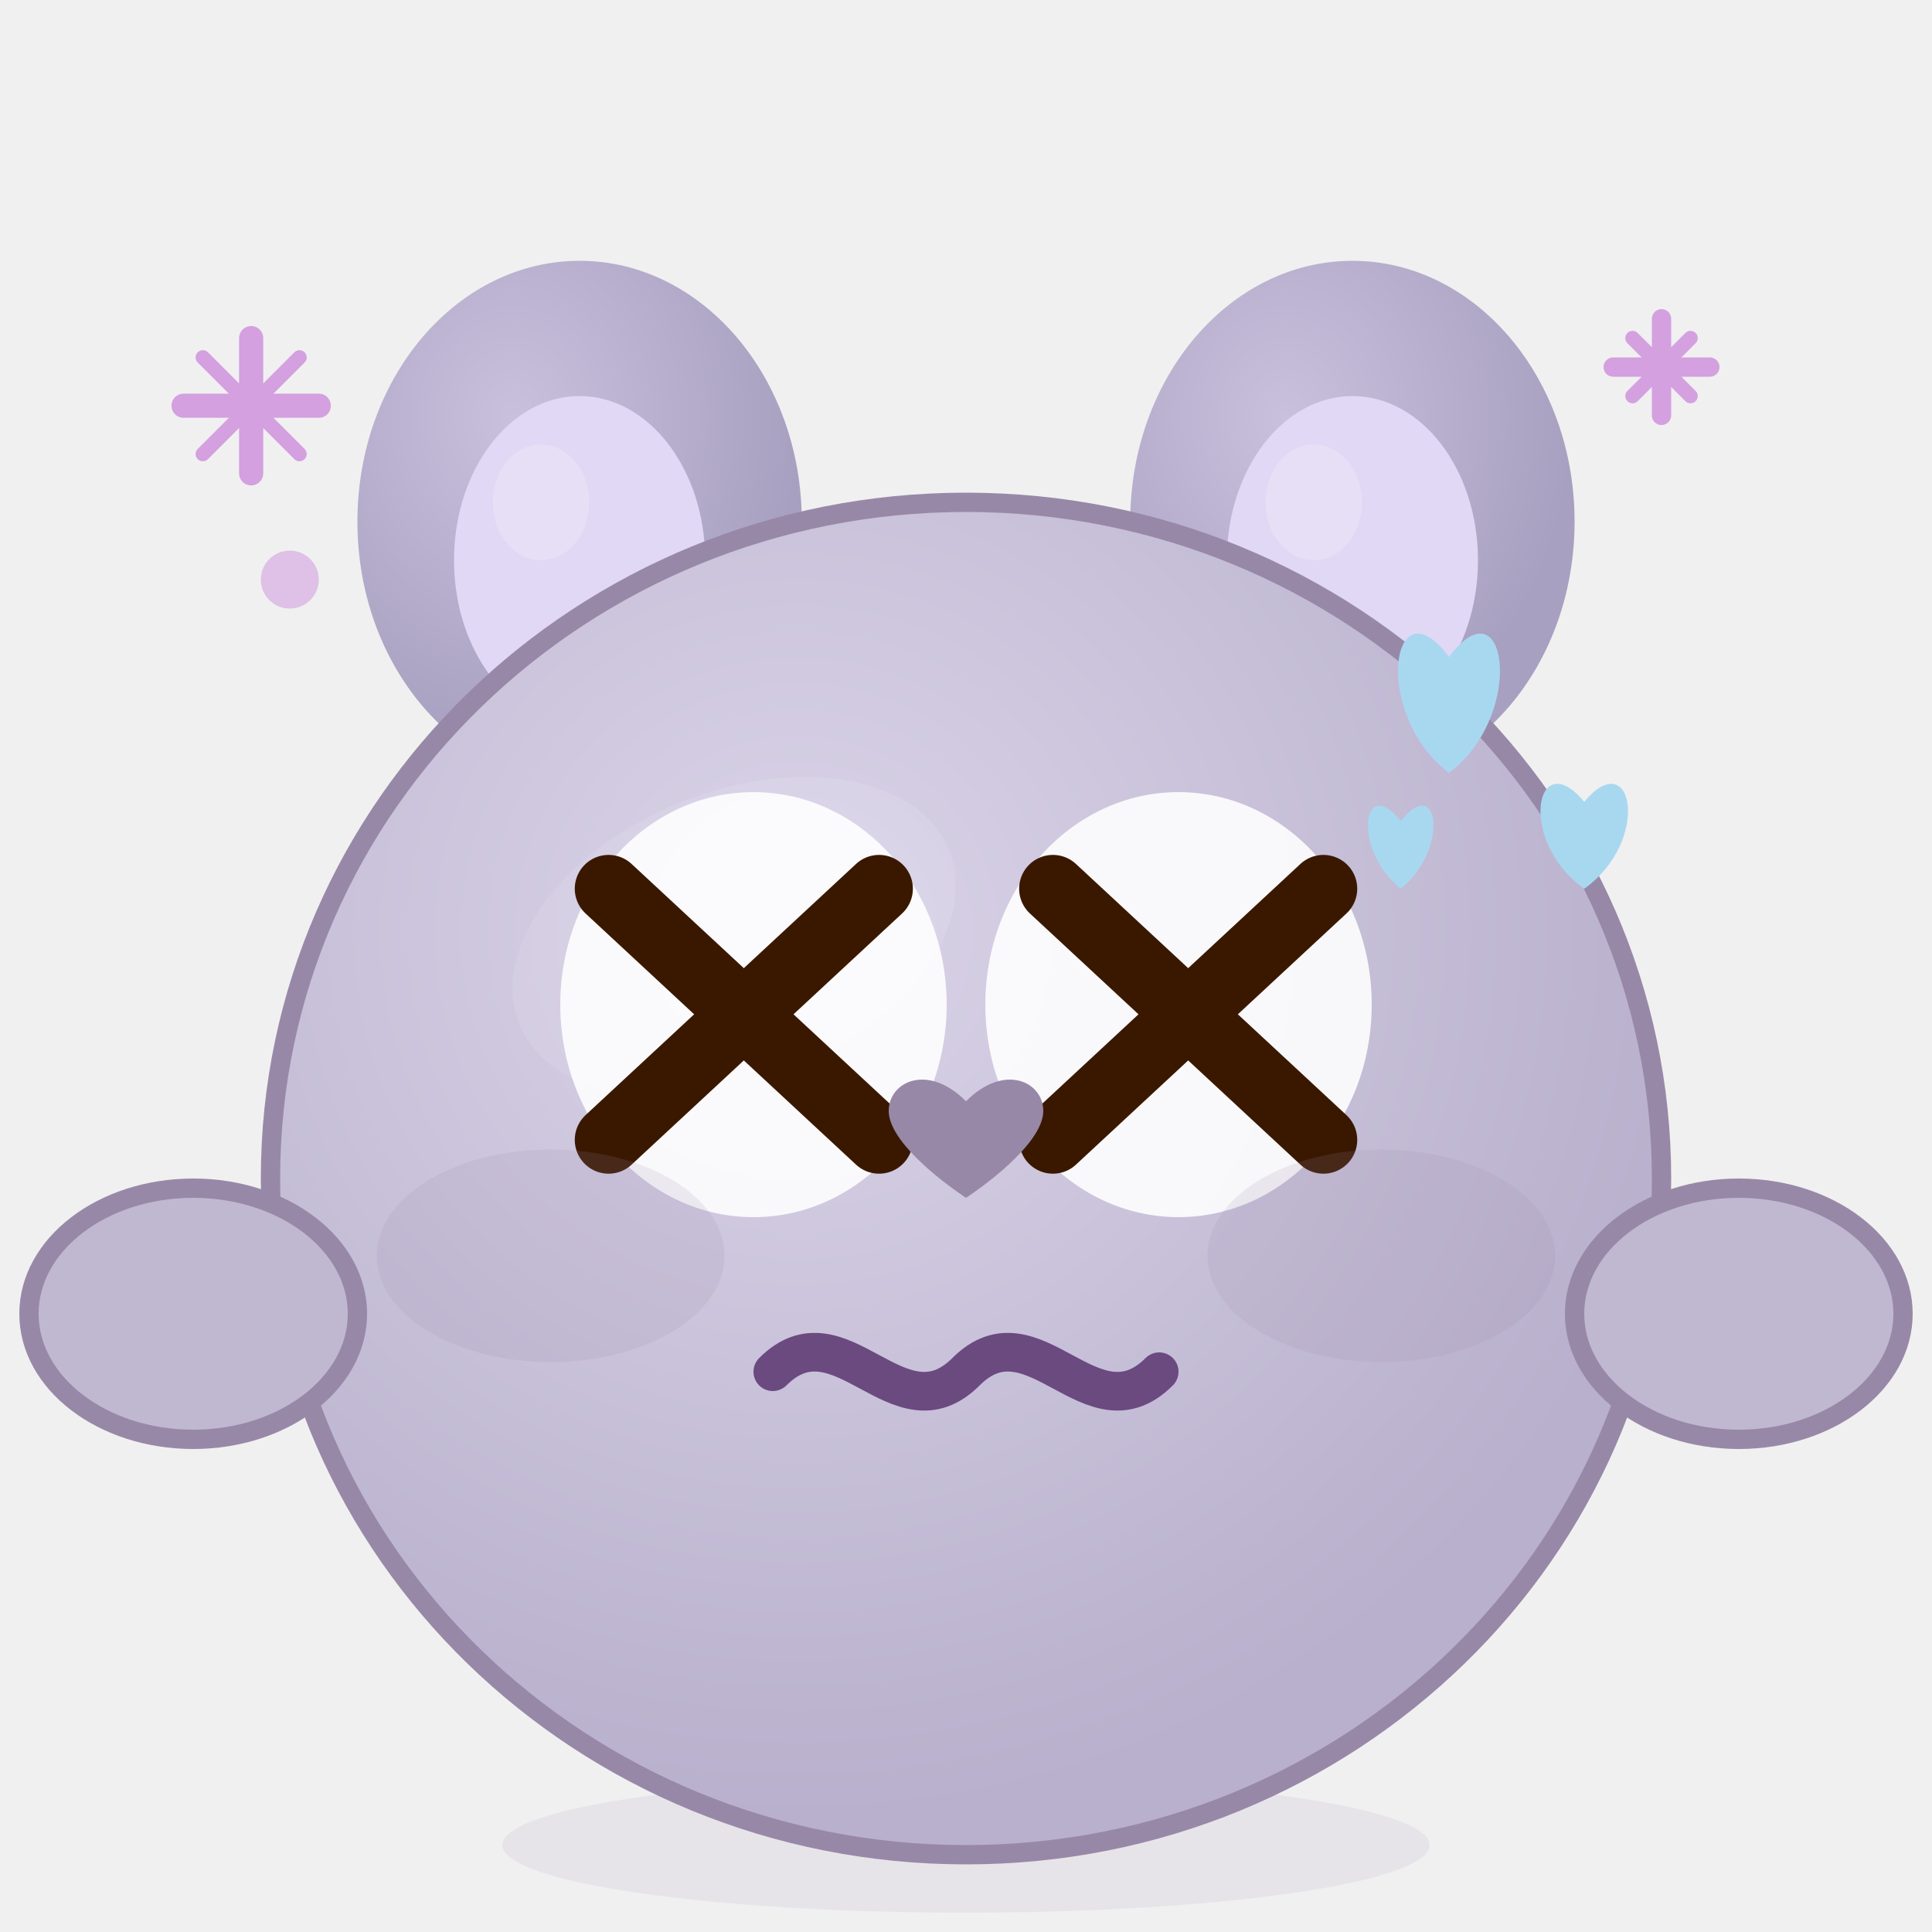
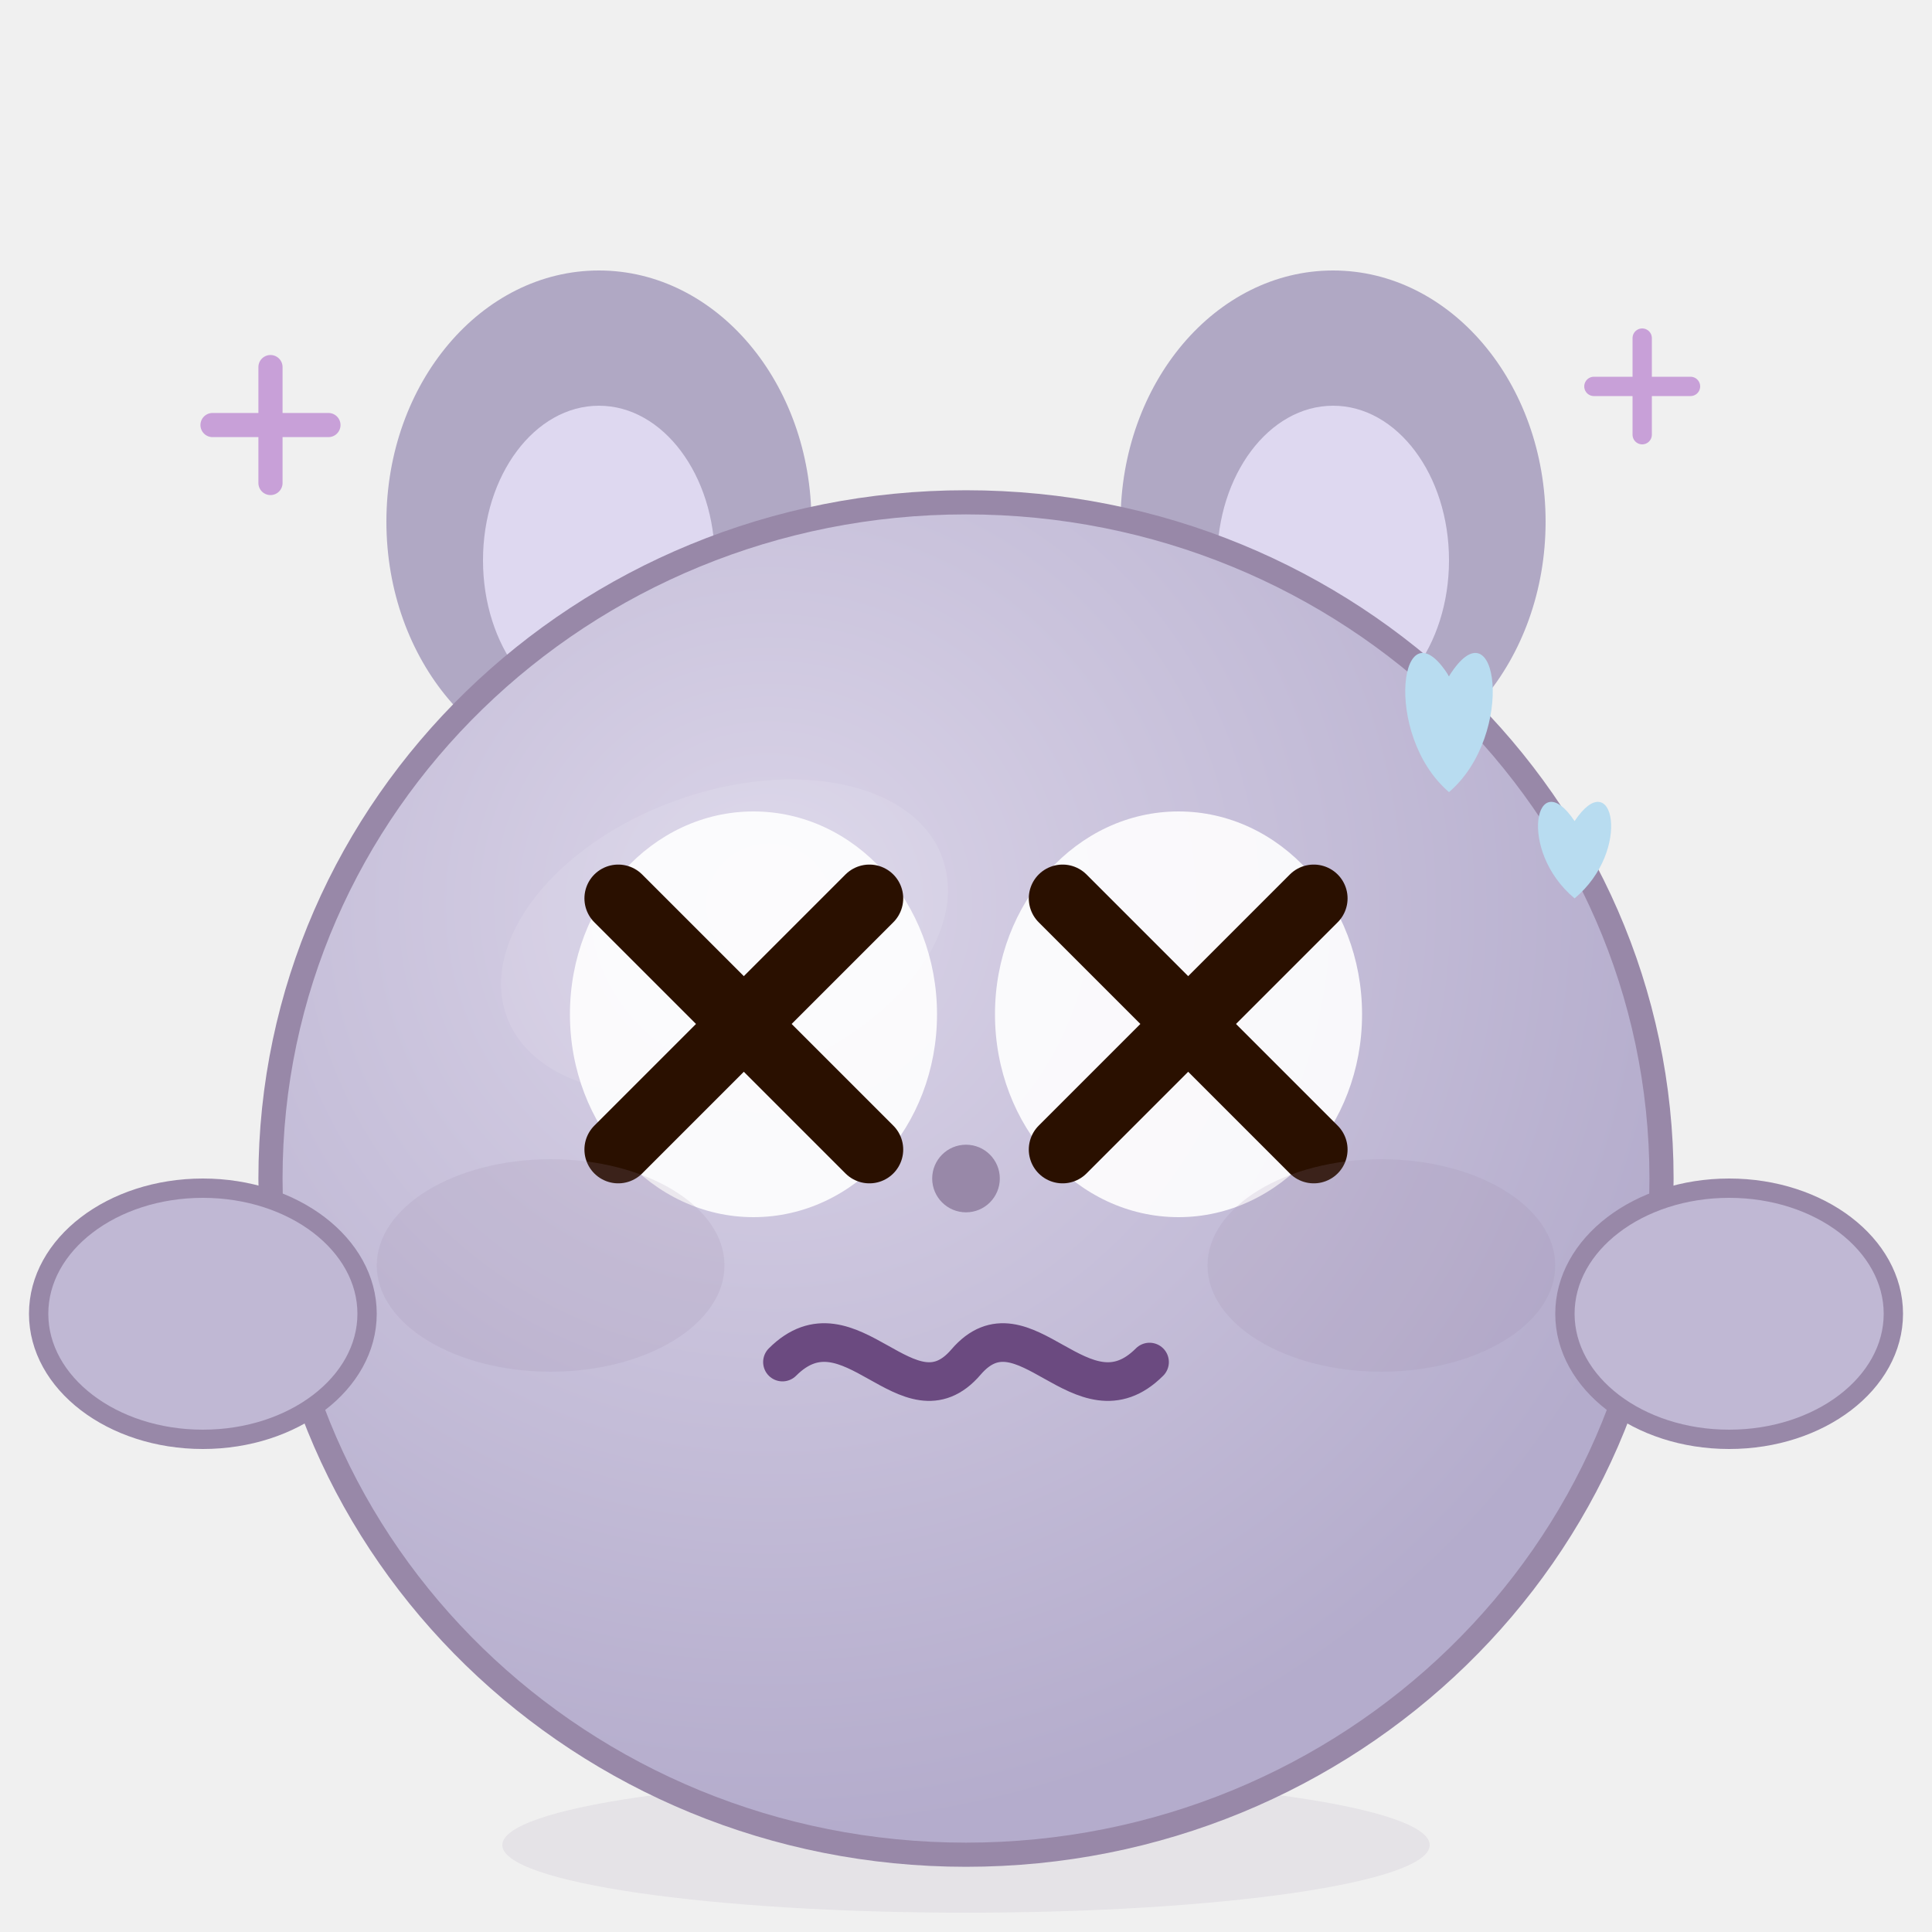
<svg xmlns="http://www.w3.org/2000/svg" viewBox="0 0 200 200">
  <defs>
-     <radialGradient id="bodyS" cx="38%" cy="32%" r="65%">
+     <radialGradient id="bodyS" cx="36%" cy="30%" r="68%">
      <stop offset="0%" stop-color="#DAD4E8" />
-       <stop offset="100%" stop-color="#B8B0CC" />
-     </radialGradient>
-     <radialGradient id="earS" cx="35%" cy="30%" r="65%">
-       <stop offset="0%" stop-color="#C8C0DC" />
-       <stop offset="100%" stop-color="#A8A0C0" />
+       <stop offset="100%" stop-color="#B4ACCC" />
    </radialGradient>
  </defs>
-   <ellipse cx="100" cy="191" rx="48" ry="7" fill="#9888A8" opacity="0.12" />
-   <ellipse cx="60" cy="54" rx="23" ry="27" fill="url(#earS)" />
-   <ellipse cx="60" cy="58" rx="13" ry="17" fill="#E0D8F4" />
-   <ellipse cx="56" cy="52" rx="5" ry="6" fill="white" opacity="0.18" />
-   <ellipse cx="140" cy="54" rx="23" ry="27" fill="url(#earS)" />
-   <ellipse cx="140" cy="58" rx="13" ry="17" fill="#E0D8F4" />
-   <ellipse cx="136" cy="52" rx="5" ry="6" fill="white" opacity="0.18" />
+   <ellipse cx="100" cy="191" rx="48" ry="7" fill="#9888A8" opacity="0.13" />
+   <ellipse cx="62" cy="54" rx="22" ry="26" fill="#B0A8C4" />
+   <ellipse cx="62" cy="58" rx="12" ry="16" fill="#DED8F0" />
+   <ellipse cx="138" cy="54" rx="22" ry="26" fill="#B0A8C4" />
+   <ellipse cx="138" cy="58" rx="12" ry="16" fill="#DED8F0" />
  <ellipse cx="100" cy="122" rx="72" ry="70" fill="url(#bodyS)" />
-   <ellipse cx="100" cy="122" rx="72" ry="70" fill="none" stroke="#9888A8" stroke-width="2" />
-   <ellipse cx="76" cy="97" rx="24" ry="15" fill="white" opacity="0.1" transform="rotate(-22 76 97)" />
-   <ellipse cx="20" cy="136" rx="17" ry="13" fill="#C0B8D0" stroke="#9888A8" stroke-width="2" />
-   <ellipse cx="180" cy="136" rx="17" ry="13" fill="#C0B8D0" stroke="#9888A8" stroke-width="2" />
-   <ellipse cx="78" cy="104" rx="20" ry="22" fill="white" opacity="0.88" />
-   <ellipse cx="122" cy="104" rx="20" ry="22" fill="white" opacity="0.88" />
-   <line x1="63" y1="92" x2="91" y2="118" stroke="#3A1800" stroke-width="7" stroke-linecap="round" />
-   <line x1="91" y1="92" x2="63" y2="118" stroke="#3A1800" stroke-width="7" stroke-linecap="round" />
-   <line x1="109" y1="92" x2="137" y2="118" stroke="#3A1800" stroke-width="7" stroke-linecap="round" />
-   <line x1="137" y1="92" x2="109" y2="118" stroke="#3A1800" stroke-width="7" stroke-linecap="round" />
-   <line x1="63" y1="92" x2="91" y2="118" stroke="#3A1800" stroke-width="4" stroke-linecap="round" opacity="0.4" />
-   <line x1="91" y1="92" x2="63" y2="118" stroke="#3A1800" stroke-width="4" stroke-linecap="round" opacity="0.4" />
-   <line x1="109" y1="92" x2="137" y2="118" stroke="#3A1800" stroke-width="4" stroke-linecap="round" opacity="0.4" />
-   <line x1="137" y1="92" x2="109" y2="118" stroke="#3A1800" stroke-width="4" stroke-linecap="round" opacity="0.4" />
-   <path d="M 100 124 C 97 122 92 118 92 115 C 92 112 96 110 100 114 C 104 110 108 112 108 115 C 108 118 103 122 100 124 Z" fill="#9888A8" />
-   <ellipse cx="57" cy="130" rx="18" ry="11" fill="#9888A8" opacity="0.15" />
-   <ellipse cx="143" cy="130" rx="18" ry="11" fill="#9888A8" opacity="0.15" />
-   <path d="M 80 142 C 87 135 93 149 100 142 C 107 135 113 149 120 142" stroke="#6B4A80" stroke-width="4" fill="none" stroke-linecap="round" />
-   <path d="M 150 68 C 144 60 142 74 150 80 C 158 74 156 60 150 68 Z" fill="#A8D8F0" />
-   <path d="M 164 83 C 159 77 157 87 164 92 C 171 87 169 77 164 83 Z" fill="#A8D8F0" />
-   <path d="M 145 85 C 141 80 140 88 145 92 C 150 88 149 80 145 85 Z" fill="#A8D8F0" />
-   <g transform="translate(26,42)">
-     <line x1="0" y1="-7" x2="0" y2="7" stroke="#D4A0E0" stroke-width="2.5" stroke-linecap="round" />
-     <line x1="-7" y1="0" x2="7" y2="0" stroke="#D4A0E0" stroke-width="2.5" stroke-linecap="round" />
-     <line x1="-5" y1="-5" x2="5" y2="5" stroke="#D4A0E0" stroke-width="1.5" stroke-linecap="round" />
-     <line x1="5" y1="-5" x2="-5" y2="5" stroke="#D4A0E0" stroke-width="1.5" stroke-linecap="round" />
+   <ellipse cx="100" cy="122" rx="72" ry="70" fill="none" stroke="#9888A8" stroke-width="2.5" />
+   <ellipse cx="75" cy="97" rx="24" ry="15" fill="white" opacity="0.1" transform="rotate(-20 75 97)" />
+   <ellipse cx="21" cy="136" rx="17" ry="13" fill="#C0B8D4" stroke="#9888A8" stroke-width="2" />
+   <ellipse cx="179" cy="136" rx="17" ry="13" fill="#C0B8D4" stroke="#9888A8" stroke-width="2" />
+   <ellipse cx="78" cy="105" rx="19" ry="21" fill="white" opacity="0.9" />
+   <ellipse cx="122" cy="105" rx="19" ry="21" fill="white" opacity="0.9" />
+   <line x1="64" y1="93" x2="90" y2="119" stroke="#2A1000" stroke-width="7" stroke-linecap="round" />
+   <line x1="90" y1="93" x2="64" y2="119" stroke="#2A1000" stroke-width="7" stroke-linecap="round" />
+   <line x1="110" y1="93" x2="136" y2="119" stroke="#2A1000" stroke-width="7" stroke-linecap="round" />
+   <line x1="136" y1="93" x2="110" y2="119" stroke="#2A1000" stroke-width="7" stroke-linecap="round" />
+   <circle cx="100" cy="122" r="3.5" fill="#9888A8" />
+   <ellipse cx="57" cy="131" rx="18" ry="11" fill="#9888A8" opacity="0.16" />
+   <ellipse cx="143" cy="131" rx="18" ry="11" fill="#9888A8" opacity="0.16" />
+   <path d="M 81 141 C 88 134 94 148 100 141 C 106 134 112 148 119 141" stroke="#6B4A80" stroke-width="4" fill="none" stroke-linecap="round" />
+   <path d="M 150 70 C 145 62 143 76 150 82 C 157 76 155 62 150 70 Z" fill="#B8DCF0" />
+   <path d="M 163 85 C 159 79 157 88 163 93 C 169 88 167 79 163 85 Z" fill="#B8DCF0" />
+   <g transform="translate(28,44)">
+     <line x1="0" y1="-6" x2="0" y2="6" stroke="#C8A0D8" stroke-width="2.5" stroke-linecap="round" />
+     <line x1="-6" y1="0" x2="6" y2="0" stroke="#C8A0D8" stroke-width="2.5" stroke-linecap="round" />
  </g>
-   <g transform="translate(172,38)">
-     <line x1="0" y1="-5" x2="0" y2="5" stroke="#D4A0E0" stroke-width="2" stroke-linecap="round" />
-     <line x1="-5" y1="0" x2="5" y2="0" stroke="#D4A0E0" stroke-width="2" stroke-linecap="round" />
-     <line x1="-3" y1="-3" x2="3" y2="3" stroke="#D4A0E0" stroke-width="1.5" stroke-linecap="round" />
-     <line x1="3" y1="-3" x2="-3" y2="3" stroke="#D4A0E0" stroke-width="1.5" stroke-linecap="round" />
+   <g transform="translate(170,40)">
+     <line x1="0" y1="-5" x2="0" y2="5" stroke="#C8A0D8" stroke-width="2" stroke-linecap="round" />
+     <line x1="-5" y1="0" x2="5" y2="0" stroke="#C8A0D8" stroke-width="2" stroke-linecap="round" />
  </g>
-   <circle cx="30" cy="60" r="3" fill="#D4A0E0" opacity="0.6" />
</svg>
